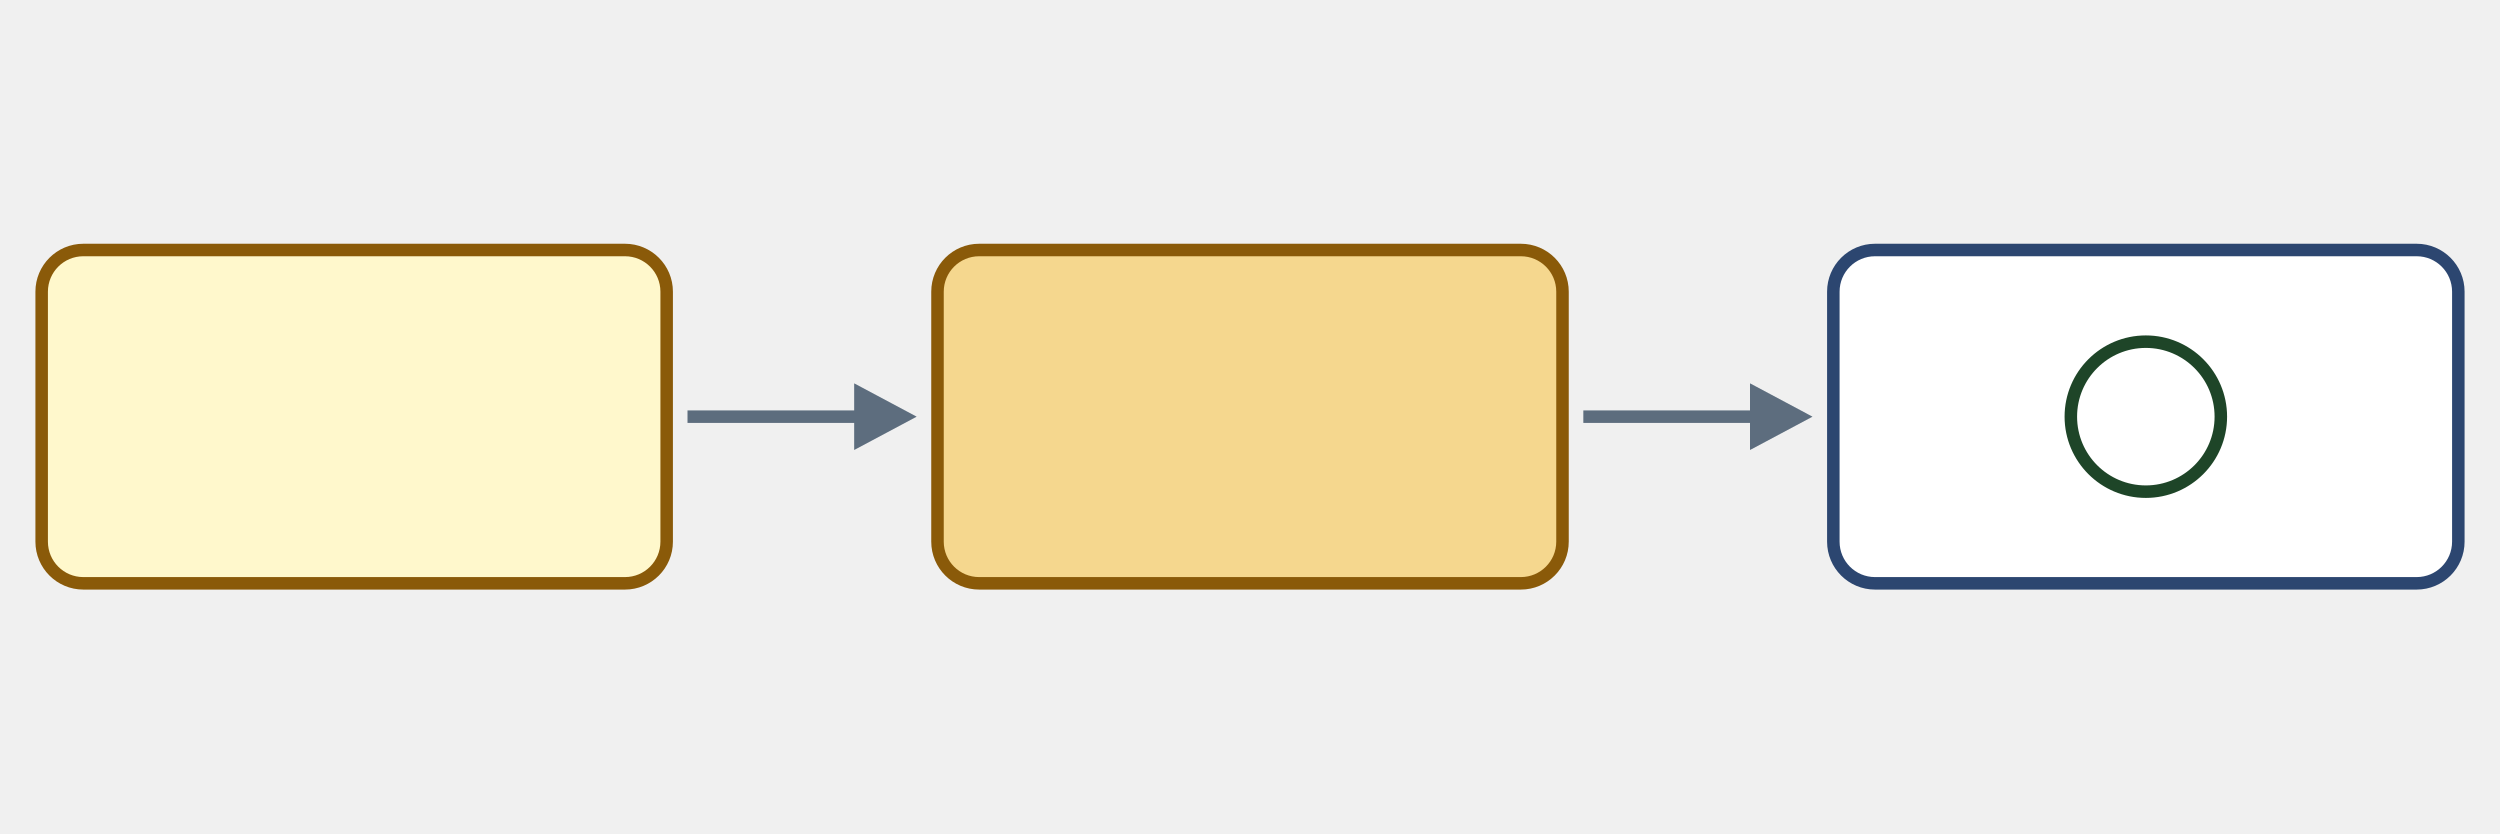
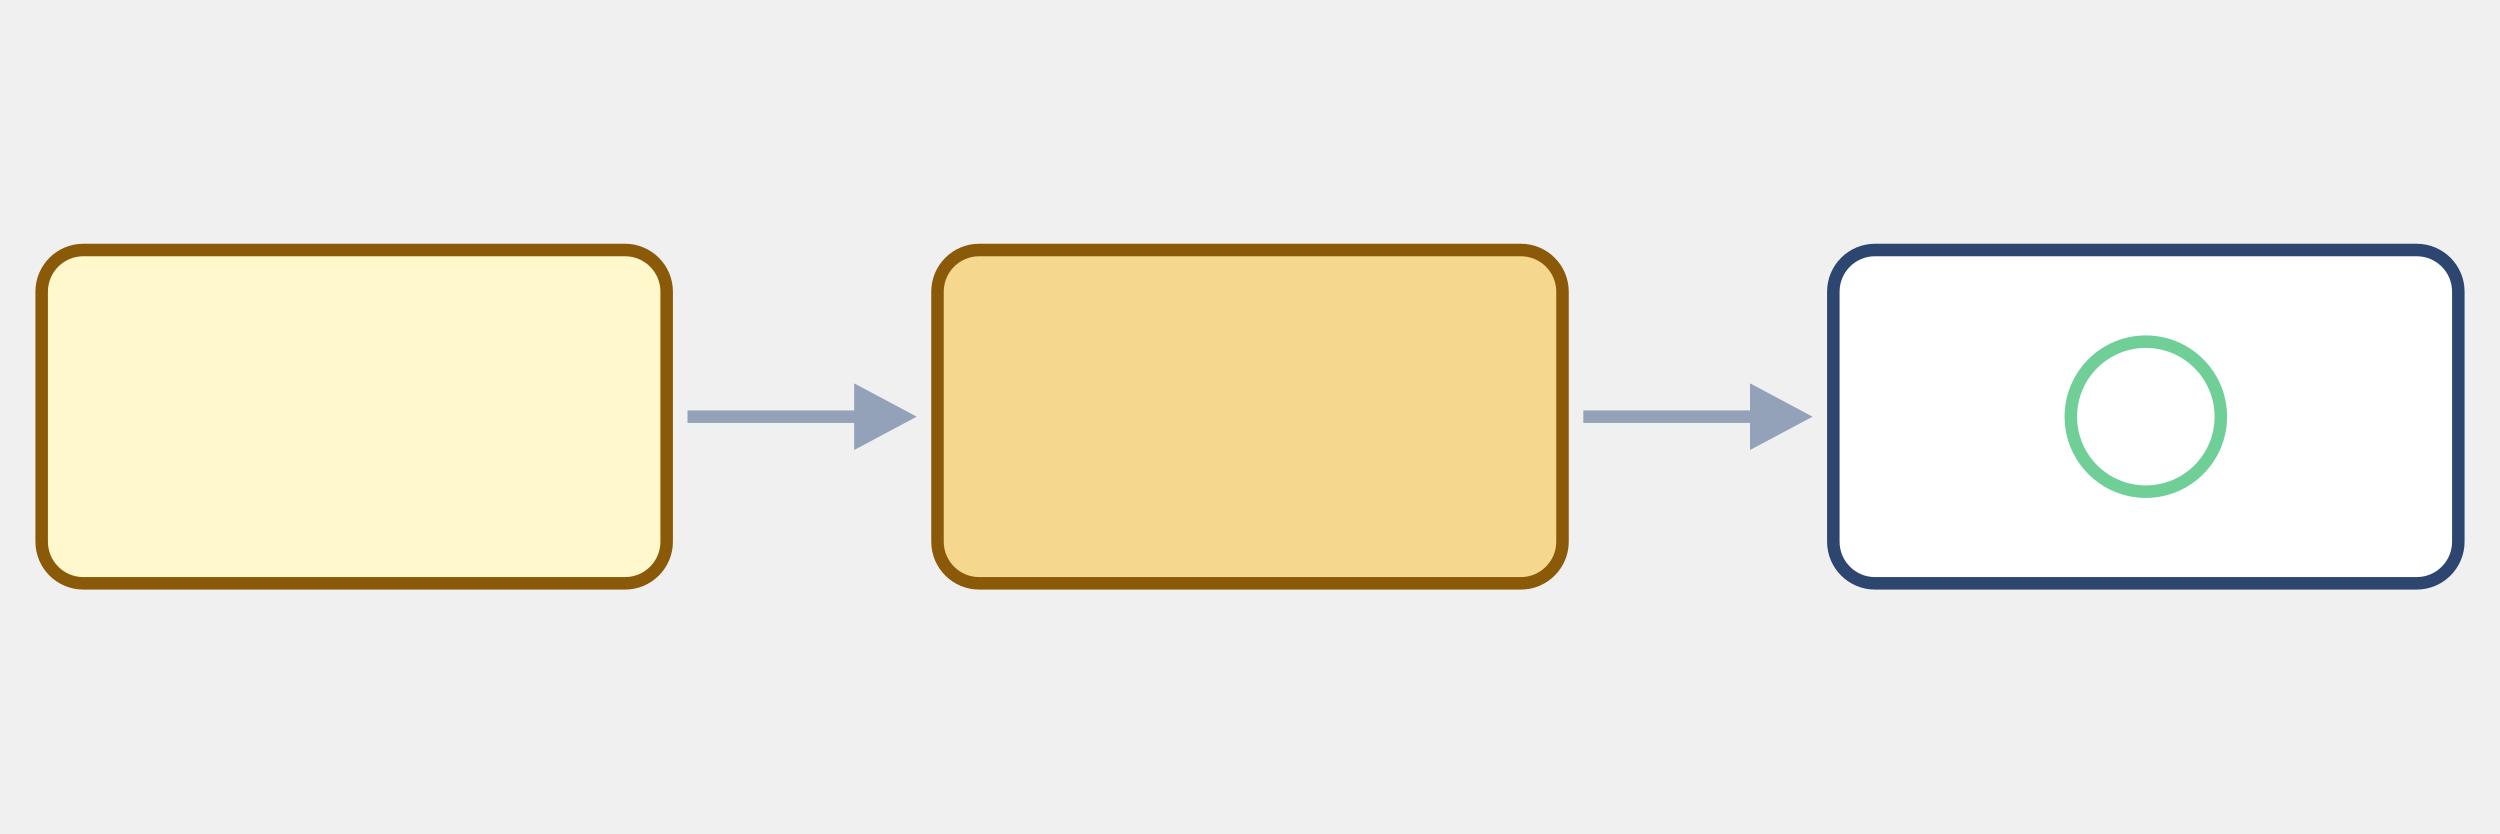
<svg xmlns="http://www.w3.org/2000/svg" viewBox="0 0 600 200">
  <rect x="10" y="60" width="150" height="80" rx="10" fill="#fff8cc" stroke="#8a5a09" stroke-width="3" />
  <rect x="225" y="60" width="150" height="80" rx="10" fill="#f5d78e" stroke="#8a5a09" stroke-width="3" />
  <rect x="440" y="60" width="150" height="80" rx="10" fill="#ffffff" stroke="#2c4670" stroke-width="3" />
-   <path d="M 165 100 L 215 100" stroke="#5d6d7e" stroke-width="3" fill="none" />
-   <path d="M 205 92 L 220 100 L 205 108 Z" fill="#5d6d7e" />
-   <path d="M 380 100 L 430 100" stroke="#5d6d7e" stroke-width="3" fill="none" />
-   <path d="M 420 92 L 435 100 L 420 108 Z" fill="#5d6d7e" />
-   <circle cx="515" cy="100" r="18" fill="none" stroke="#1e4528" stroke-width="3" />
+   <path d="M 165 100 L 215 100" stroke="#93a2b8" stroke-width="3" fill="none" />
+   <path d="M 205 92 L 220 100 L 205 108 Z" fill="#93a2b8" />
+   <path d="M 380 100 L 430 100" stroke="#93a2b8" stroke-width="3" fill="none" />
+   <path d="M 420 92 L 435 100 L 420 108 Z" fill="#93a2b8" />
+   <circle cx="515" cy="100" r="18" fill="none" stroke="#6fcf97" stroke-width="3" />
</svg>
